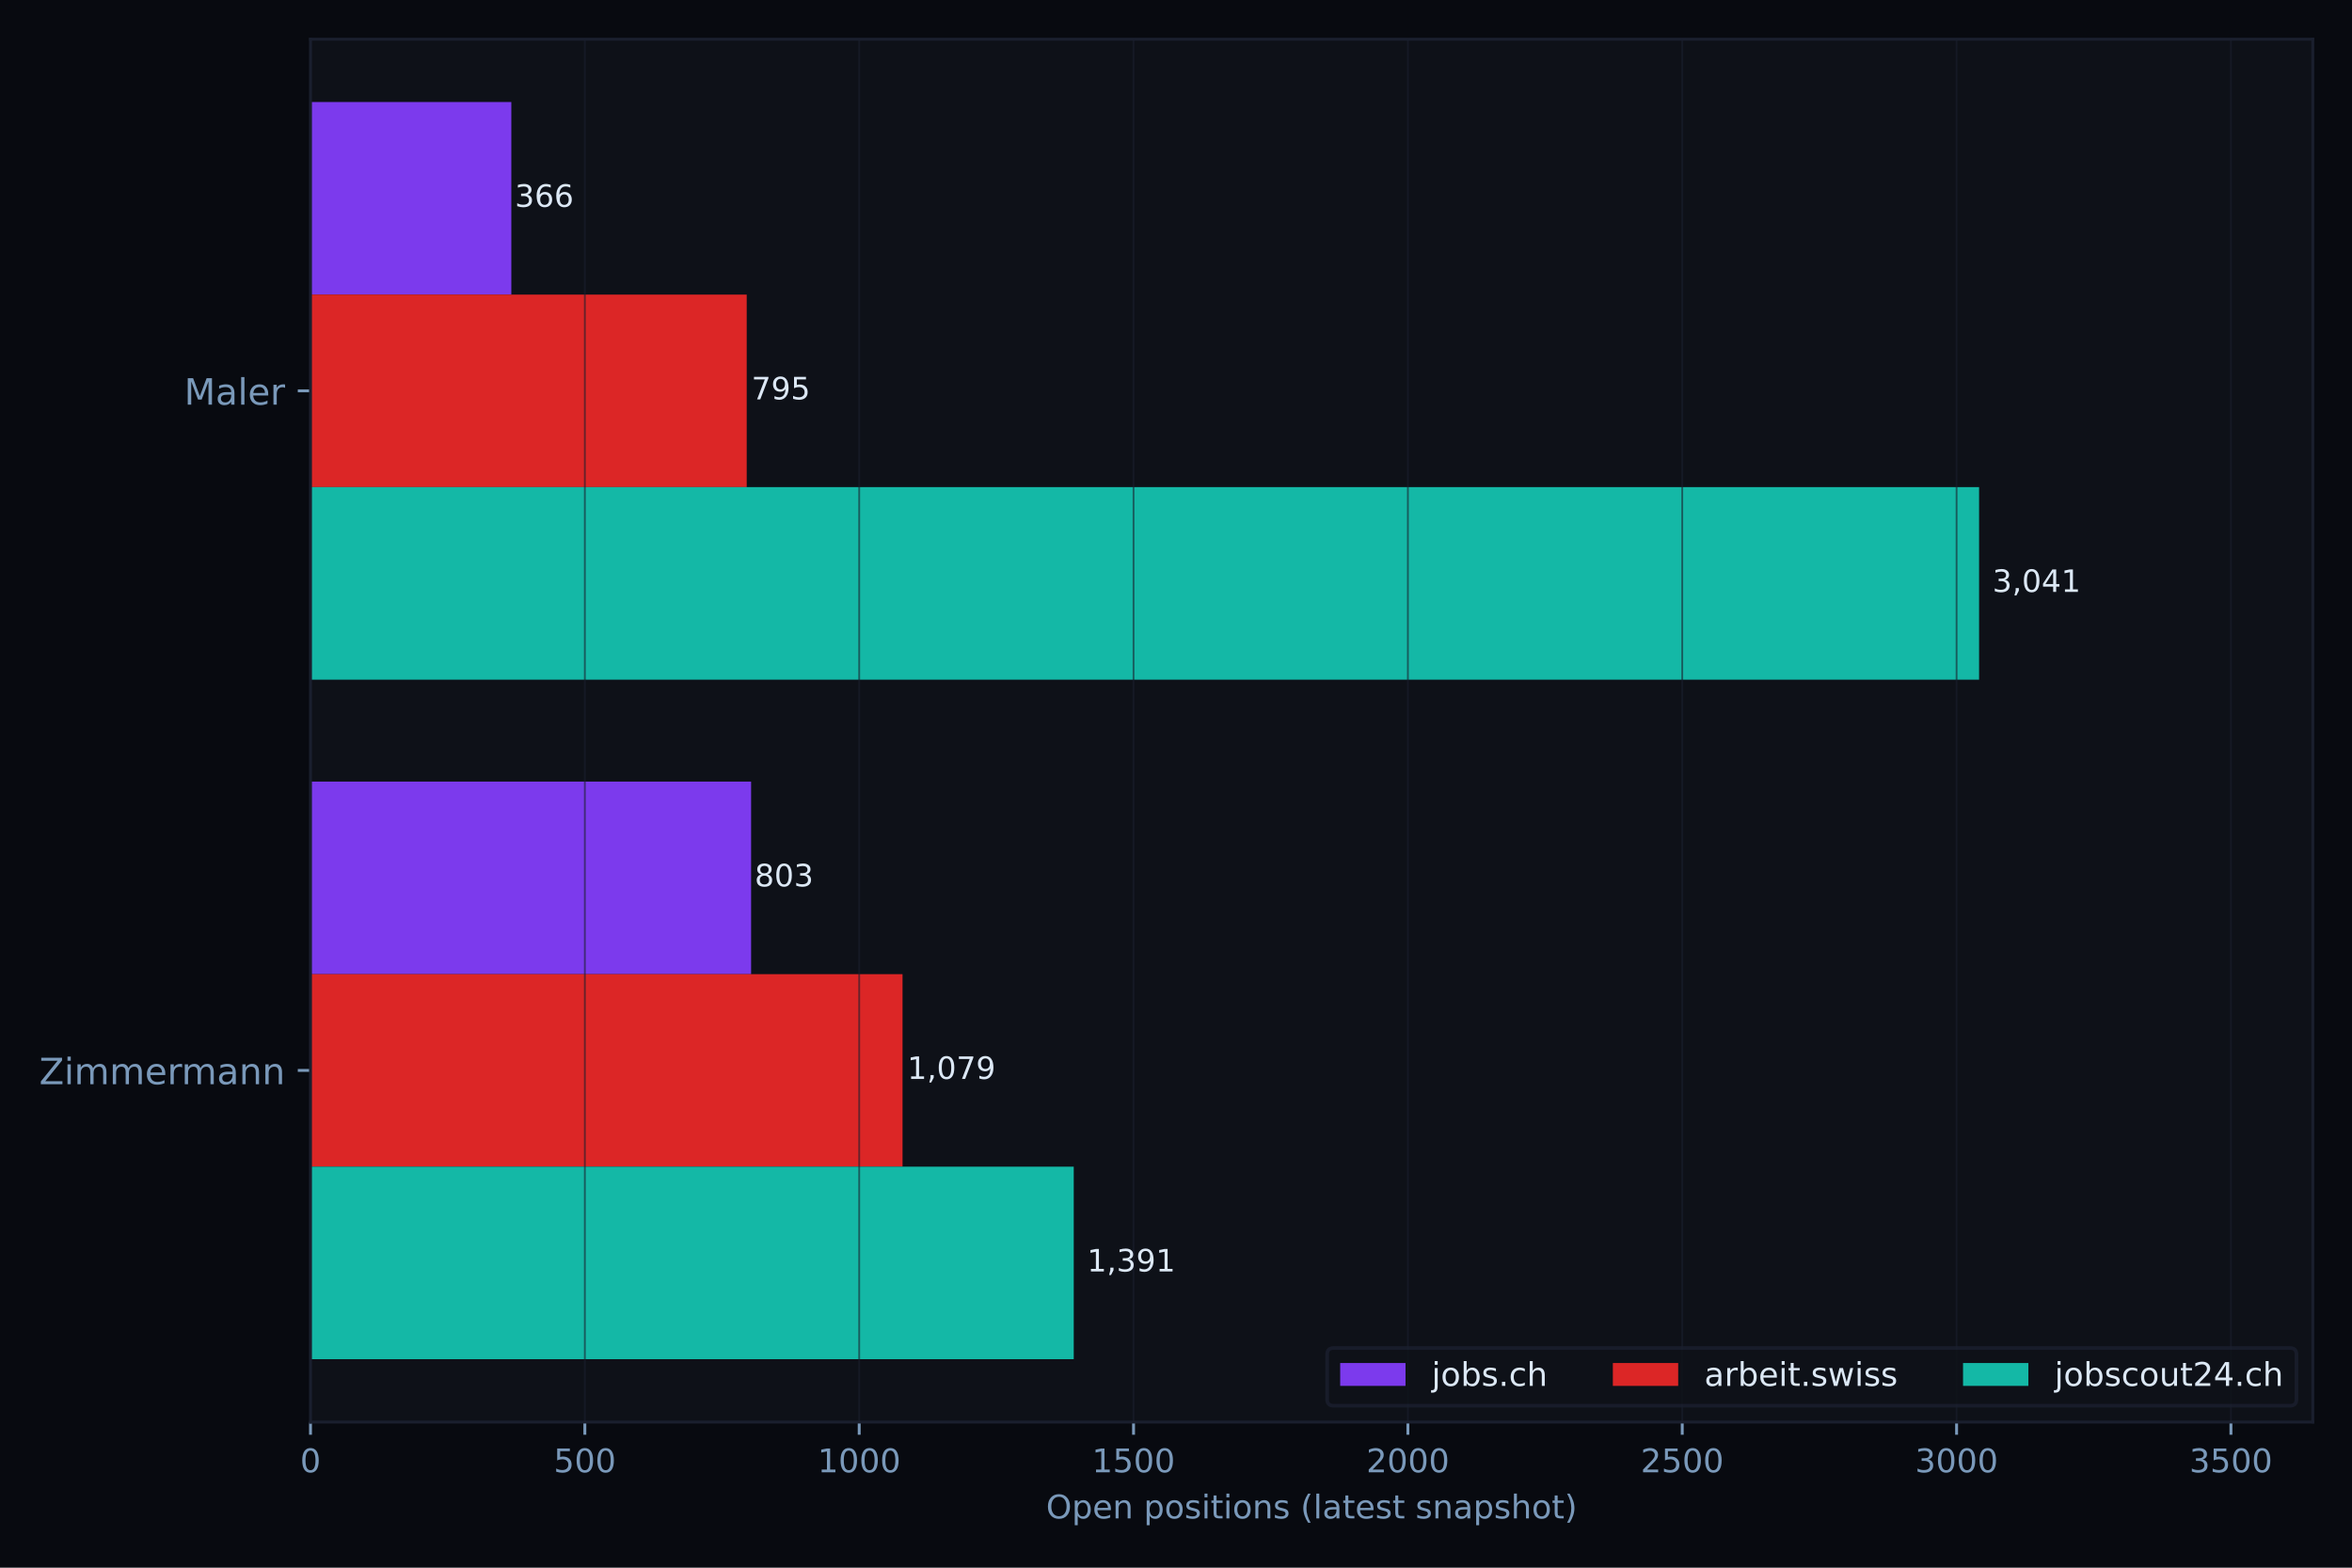
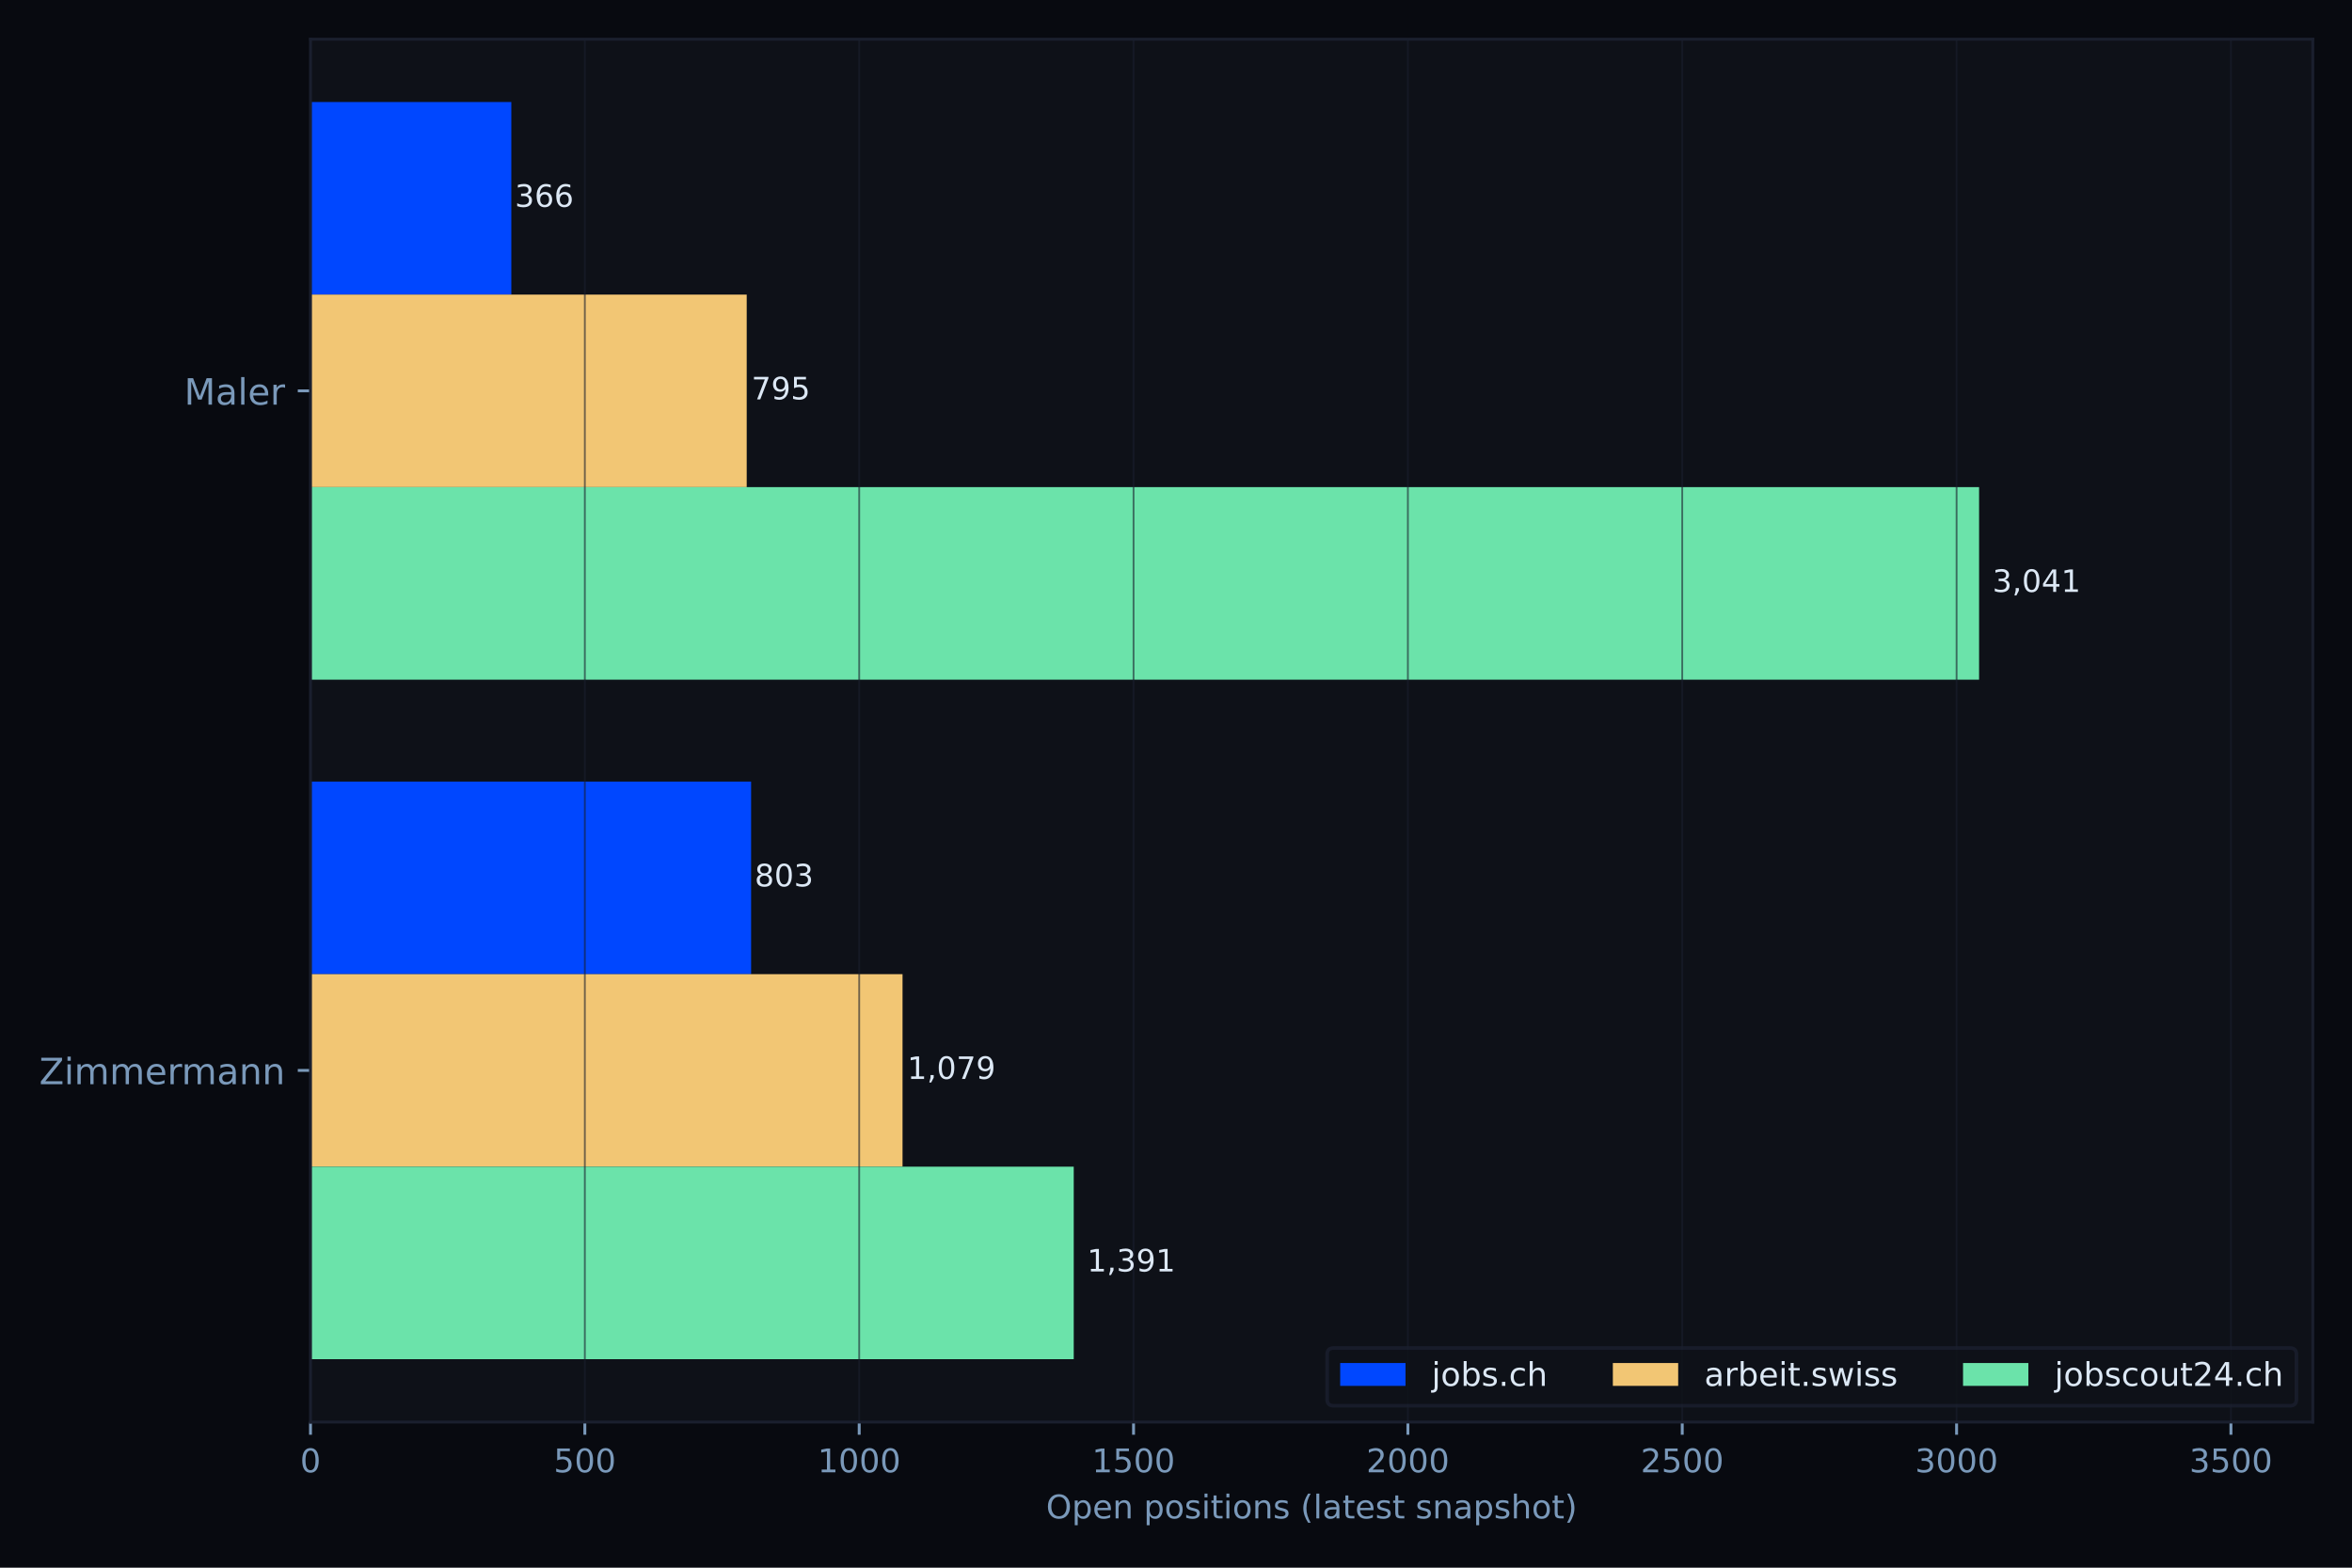
<svg xmlns="http://www.w3.org/2000/svg" xmlns:xlink="http://www.w3.org/1999/xlink" width="648pt" height="432pt" viewBox="0 0 648 432" version="1.1">
  <defs>
    <style type="text/css">*{stroke-linejoin: round; stroke-linecap: butt}</style>
  </defs>
  <g id="figure_1">
    <g id="patch_1">
      <path d="M 0 432  L 648 432  L 648 0  L 0 0  z " style="fill: #080a10" />
    </g>
    <g id="axes_1">
      <g id="patch_2">
        <path d="M 85.545 391.873  L 637.2 391.873  L 637.2 10.8  L 85.545 10.8  z " style="fill: #0e1118" />
      </g>
      <g id="patch_3">
-         <path d="M 85.545 28.121  L 140.874 28.121  L 140.874 81.178  L 85.545 81.178  z " clip-path="url(#p5564562293)" style="fill: #7c3aed" />
+         <path d="M 85.545 28.121  L 140.874 28.121  L 140.874 81.178  L 85.545 81.178  z " clip-path="url(#p5564562293)" style="fill: #0047ff" />
      </g>
      <g id="patch_4">
-         <path d="M 85.545 215.381  L 206.936 215.381  L 206.936 268.438  L 85.545 268.438  z " clip-path="url(#p5564562293)" style="fill: #7c3aed" />
+         <path d="M 85.545 215.381  L 206.936 215.381  L 206.936 268.438  L 85.545 268.438  z " clip-path="url(#p5564562293)" style="fill: #0047ff" />
      </g>
      <g id="patch_5">
-         <path d="M 85.545 81.178  L 205.727 81.178  L 205.727 134.235  L 85.545 134.235  z " clip-path="url(#p5564562293)" style="fill: #dc2626" />
+         <path d="M 85.545 81.178  L 205.727 81.178  L 205.727 134.235  L 85.545 134.235  z " clip-path="url(#p5564562293)" style="fill: #f2c674" />
      </g>
      <g id="patch_6">
-         <path d="M 85.545 268.438  L 248.659 268.438  L 248.659 321.494  L 85.545 321.494  z " clip-path="url(#p5564562293)" style="fill: #dc2626" />
+         <path d="M 85.545 268.438  L 248.659 268.438  L 248.659 321.494  L 85.545 321.494  z " clip-path="url(#p5564562293)" style="fill: #f2c674" />
      </g>
      <g id="patch_7">
-         <path d="M 85.545 134.235  L 545.258 134.235  L 545.258 187.292  L 85.545 187.292  z " clip-path="url(#p5564562293)" style="fill: #14b8a6" />
+         <path d="M 85.545 134.235  L 545.258 134.235  L 545.258 187.292  L 85.545 187.292  z " clip-path="url(#p5564562293)" style="fill: #6be3aa" />
      </g>
      <g id="patch_8">
-         <path d="M 85.545 321.494  L 295.825 321.494  L 295.825 374.551  L 85.545 374.551  z " clip-path="url(#p5564562293)" style="fill: #14b8a6" />
+         <path d="M 85.545 321.494  L 295.825 321.494  L 295.825 374.551  L 85.545 374.551  z " clip-path="url(#p5564562293)" style="fill: #6be3aa" />
      </g>
      <g id="matplotlib.axis_1">
        <g id="xtick_1">
          <g id="line2d_1">
            <path d="M 85.545 391.873  L 85.545 10.8  " clip-path="url(#p5564562293)" style="fill: none; stroke: #1a1f2e; stroke-opacity: 0.6; stroke-width: 0.5; stroke-linecap: square" />
          </g>
          <g id="line2d_2">
            <defs>
              <path id="mff3be124f5" d="M 0 0  L 0 3.5  " style="stroke: #7a99ba; stroke-width: 0.8" />
            </defs>
            <g>
              <use xlink:href="#mff3be124f5" x="85.545" y="391.873" style="fill: #7a99ba; stroke: #7a99ba; stroke-width: 0.8" />
            </g>
          </g>
          <g id="text_1">
            <g style="fill: #7a99ba" transform="translate(82.68233 405.7113) scale(0.09 -0.09)">
              <defs>
                <path id="DejaVuSans-30" d="M 2034 4250  Q 1547 4250 1301 3770  Q 1056 3291 1056 2328  Q 1056 1369 1301 889  Q 1547 409 2034 409  Q 2525 409 2770 889  Q 3016 1369 3016 2328  Q 3016 3291 2770 3770  Q 2525 4250 2034 4250  z M 2034 4750  Q 2819 4750 3233 4129  Q 3647 3509 3647 2328  Q 3647 1150 3233 529  Q 2819 -91 2034 -91  Q 1250 -91 836 529  Q 422 1150 422 2328  Q 422 3509 836 4129  Q 1250 4750 2034 4750  z " transform="scale(0.015625)" />
              </defs>
              <use xlink:href="#DejaVuSans-30" />
            </g>
          </g>
        </g>
        <g id="xtick_2">
          <g id="line2d_3">
            <path d="M 161.131 391.873  L 161.131 10.8  " clip-path="url(#p5564562293)" style="fill: none; stroke: #1a1f2e; stroke-opacity: 0.6; stroke-width: 0.5; stroke-linecap: square" />
          </g>
          <g id="line2d_4">
            <g>
              <use xlink:href="#mff3be124f5" x="161.131" y="391.873" style="fill: #7a99ba; stroke: #7a99ba; stroke-width: 0.8" />
            </g>
          </g>
          <g id="text_2">
            <g style="fill: #7a99ba" transform="translate(152.5418 405.7113) scale(0.09 -0.09)">
              <defs>
                <path id="DejaVuSans-35" d="M 691 4666  L 3169 4666  L 3169 4134  L 1269 4134  L 1269 2991  Q 1406 3038 1543 3061  Q 1681 3084 1819 3084  Q 2600 3084 3056 2656  Q 3513 2228 3513 1497  Q 3513 744 3044 326  Q 2575 -91 1722 -91  Q 1428 -91 1123 -41  Q 819 9 494 109  L 494 744  Q 775 591 1075 516  Q 1375 441 1709 441  Q 2250 441 2565 725  Q 2881 1009 2881 1497  Q 2881 1984 2565 2268  Q 2250 2553 1709 2553  Q 1456 2553 1204 2497  Q 953 2441 691 2322  L 691 4666  z " transform="scale(0.015625)" />
              </defs>
              <use xlink:href="#DejaVuSans-35" />
              <use xlink:href="#DejaVuSans-30" x="63.623" />
              <use xlink:href="#DejaVuSans-30" x="127.246" />
            </g>
          </g>
        </g>
        <g id="xtick_3">
          <g id="line2d_5">
            <path d="M 236.717 391.873  L 236.717 10.8  " clip-path="url(#p5564562293)" style="fill: none; stroke: #1a1f2e; stroke-opacity: 0.6; stroke-width: 0.5; stroke-linecap: square" />
          </g>
          <g id="line2d_6">
            <g>
              <use xlink:href="#mff3be124f5" x="236.717" y="391.873" style="fill: #7a99ba; stroke: #7a99ba; stroke-width: 0.8" />
            </g>
          </g>
          <g id="text_3">
            <g style="fill: #7a99ba" transform="translate(225.2643 405.7113) scale(0.09 -0.09)">
              <defs>
                <path id="DejaVuSans-31" d="M 794 531  L 1825 531  L 1825 4091  L 703 3866  L 703 4441  L 1819 4666  L 2450 4666  L 2450 531  L 3481 531  L 3481 0  L 794 0  L 794 531  z " transform="scale(0.015625)" />
              </defs>
              <use xlink:href="#DejaVuSans-31" />
              <use xlink:href="#DejaVuSans-30" x="63.623" />
              <use xlink:href="#DejaVuSans-30" x="127.246" />
              <use xlink:href="#DejaVuSans-30" x="190.869" />
            </g>
          </g>
        </g>
        <g id="xtick_4">
          <g id="line2d_7">
            <path d="M 312.303 391.873  L 312.303 10.8  " clip-path="url(#p5564562293)" style="fill: none; stroke: #1a1f2e; stroke-opacity: 0.6; stroke-width: 0.5; stroke-linecap: square" />
          </g>
          <g id="line2d_8">
            <g>
              <use xlink:href="#mff3be124f5" x="312.303" y="391.873" style="fill: #7a99ba; stroke: #7a99ba; stroke-width: 0.8" />
            </g>
          </g>
          <g id="text_4">
            <g style="fill: #7a99ba" transform="translate(300.85 405.7113) scale(0.09 -0.09)">
              <use xlink:href="#DejaVuSans-31" />
              <use xlink:href="#DejaVuSans-35" x="63.623" />
              <use xlink:href="#DejaVuSans-30" x="127.246" />
              <use xlink:href="#DejaVuSans-30" x="190.869" />
            </g>
          </g>
        </g>
        <g id="xtick_5">
          <g id="line2d_9">
            <path d="M 387.888 391.873  L 387.888 10.8  " clip-path="url(#p5564562293)" style="fill: none; stroke: #1a1f2e; stroke-opacity: 0.6; stroke-width: 0.5; stroke-linecap: square" />
          </g>
          <g id="line2d_10">
            <g>
              <use xlink:href="#mff3be124f5" x="387.888" y="391.873" style="fill: #7a99ba; stroke: #7a99ba; stroke-width: 0.8" />
            </g>
          </g>
          <g id="text_5">
            <g style="fill: #7a99ba" transform="translate(376.4357 405.7113) scale(0.09 -0.09)">
              <defs>
                <path id="DejaVuSans-32" d="M 1228 531  L 3431 531  L 3431 0  L 469 0  L 469 531  Q 828 903 1448 1529  Q 2069 2156 2228 2338  Q 2531 2678 2651 2914  Q 2772 3150 2772 3378  Q 2772 3750 2511 3984  Q 2250 4219 1831 4219  Q 1534 4219 1204 4116  Q 875 4013 500 3803  L 500 4441  Q 881 4594 1212 4672  Q 1544 4750 1819 4750  Q 2544 4750 2975 4387  Q 3406 4025 3406 3419  Q 3406 3131 3298 2873  Q 3191 2616 2906 2266  Q 2828 2175 2409 1742  Q 1991 1309 1228 531  z " transform="scale(0.015625)" />
              </defs>
              <use xlink:href="#DejaVuSans-32" />
              <use xlink:href="#DejaVuSans-30" x="63.623" />
              <use xlink:href="#DejaVuSans-30" x="127.246" />
              <use xlink:href="#DejaVuSans-30" x="190.869" />
            </g>
          </g>
        </g>
        <g id="xtick_6">
          <g id="line2d_11">
            <path d="M 463.474 391.873  L 463.474 10.8  " clip-path="url(#p5564562293)" style="fill: none; stroke: #1a1f2e; stroke-opacity: 0.6; stroke-width: 0.5; stroke-linecap: square" />
          </g>
          <g id="line2d_12">
            <g>
              <use xlink:href="#mff3be124f5" x="463.474" y="391.873" style="fill: #7a99ba; stroke: #7a99ba; stroke-width: 0.8" />
            </g>
          </g>
          <g id="text_6">
            <g style="fill: #7a99ba" transform="translate(452.0214 405.7113) scale(0.09 -0.09)">
              <use xlink:href="#DejaVuSans-32" />
              <use xlink:href="#DejaVuSans-35" x="63.623" />
              <use xlink:href="#DejaVuSans-30" x="127.246" />
              <use xlink:href="#DejaVuSans-30" x="190.869" />
            </g>
          </g>
        </g>
        <g id="xtick_7">
          <g id="line2d_13">
            <path d="M 539.06 391.873  L 539.06 10.8  " clip-path="url(#p5564562293)" style="fill: none; stroke: #1a1f2e; stroke-opacity: 0.6; stroke-width: 0.5; stroke-linecap: square" />
          </g>
          <g id="line2d_14">
            <g>
              <use xlink:href="#mff3be124f5" x="539.06" y="391.873" style="fill: #7a99ba; stroke: #7a99ba; stroke-width: 0.8" />
            </g>
          </g>
          <g id="text_7">
            <g style="fill: #7a99ba" transform="translate(527.607 405.7113) scale(0.09 -0.09)">
              <defs>
                <path id="DejaVuSans-33" d="M 2597 2516  Q 3050 2419 3304 2112  Q 3559 1806 3559 1356  Q 3559 666 3084 287  Q 2609 -91 1734 -91  Q 1441 -91 1130 -33  Q 819 25 488 141  L 488 750  Q 750 597 1062 519  Q 1375 441 1716 441  Q 2309 441 2620 675  Q 2931 909 2931 1356  Q 2931 1769 2642 2001  Q 2353 2234 1838 2234  L 1294 2234  L 1294 2753  L 1863 2753  Q 2328 2753 2575 2939  Q 2822 3125 2822 3475  Q 2822 3834 2567 4026  Q 2313 4219 1838 4219  Q 1578 4219 1281 4162  Q 984 4106 628 3988  L 628 4550  Q 988 4650 1302 4700  Q 1616 4750 1894 4750  Q 2613 4750 3031 4423  Q 3450 4097 3450 3541  Q 3450 3153 3228 2886  Q 3006 2619 2597 2516  z " transform="scale(0.015625)" />
              </defs>
              <use xlink:href="#DejaVuSans-33" />
              <use xlink:href="#DejaVuSans-30" x="63.623" />
              <use xlink:href="#DejaVuSans-30" x="127.246" />
              <use xlink:href="#DejaVuSans-30" x="190.869" />
            </g>
          </g>
        </g>
        <g id="xtick_8">
          <g id="line2d_15">
            <path d="M 614.645 391.873  L 614.645 10.8  " clip-path="url(#p5564562293)" style="fill: none; stroke: #1a1f2e; stroke-opacity: 0.6; stroke-width: 0.5; stroke-linecap: square" />
          </g>
          <g id="line2d_16">
            <g>
              <use xlink:href="#mff3be124f5" x="614.645" y="391.873" style="fill: #7a99ba; stroke: #7a99ba; stroke-width: 0.8" />
            </g>
          </g>
          <g id="text_8">
            <g style="fill: #7a99ba" transform="translate(603.1927 405.7113) scale(0.09 -0.09)">
              <use xlink:href="#DejaVuSans-33" />
              <use xlink:href="#DejaVuSans-35" x="63.623" />
              <use xlink:href="#DejaVuSans-30" x="127.246" />
              <use xlink:href="#DejaVuSans-30" x="190.869" />
            </g>
          </g>
        </g>
        <g id="text_9">
          <g style="fill: #7a99ba" transform="translate(288.2091 418.4216) scale(0.09 -0.09)">
            <defs>
              <path id="DejaVuSans-4f" d="M 2522 4238  Q 1834 4238 1429 3725  Q 1025 3213 1025 2328  Q 1025 1447 1429 934  Q 1834 422 2522 422  Q 3209 422 3611 934  Q 4013 1447 4013 2328  Q 4013 3213 3611 3725  Q 3209 4238 2522 4238  z M 2522 4750  Q 3503 4750 4090 4092  Q 4678 3434 4678 2328  Q 4678 1225 4090 567  Q 3503 -91 2522 -91  Q 1538 -91 948 565  Q 359 1222 359 2328  Q 359 3434 948 4092  Q 1538 4750 2522 4750  z " transform="scale(0.015625)" />
              <path id="DejaVuSans-70" d="M 1159 525  L 1159 -1331  L 581 -1331  L 581 3500  L 1159 3500  L 1159 2969  Q 1341 3281 1617 3432  Q 1894 3584 2278 3584  Q 2916 3584 3314 3078  Q 3713 2572 3713 1747  Q 3713 922 3314 415  Q 2916 -91 2278 -91  Q 1894 -91 1617 61  Q 1341 213 1159 525  z M 3116 1747  Q 3116 2381 2855 2742  Q 2594 3103 2138 3103  Q 1681 3103 1420 2742  Q 1159 2381 1159 1747  Q 1159 1113 1420 752  Q 1681 391 2138 391  Q 2594 391 2855 752  Q 3116 1113 3116 1747  z " transform="scale(0.015625)" />
              <path id="DejaVuSans-65" d="M 3597 1894  L 3597 1613  L 953 1613  Q 991 1019 1311 708  Q 1631 397 2203 397  Q 2534 397 2845 478  Q 3156 559 3463 722  L 3463 178  Q 3153 47 2828 -22  Q 2503 -91 2169 -91  Q 1331 -91 842 396  Q 353 884 353 1716  Q 353 2575 817 3079  Q 1281 3584 2069 3584  Q 2775 3584 3186 3129  Q 3597 2675 3597 1894  z M 3022 2063  Q 3016 2534 2758 2815  Q 2500 3097 2075 3097  Q 1594 3097 1305 2825  Q 1016 2553 972 2059  L 3022 2063  z " transform="scale(0.015625)" />
              <path id="DejaVuSans-6e" d="M 3513 2113  L 3513 0  L 2938 0  L 2938 2094  Q 2938 2591 2744 2837  Q 2550 3084 2163 3084  Q 1697 3084 1428 2787  Q 1159 2491 1159 1978  L 1159 0  L 581 0  L 581 3500  L 1159 3500  L 1159 2956  Q 1366 3272 1645 3428  Q 1925 3584 2291 3584  Q 2894 3584 3203 3211  Q 3513 2838 3513 2113  z " transform="scale(0.015625)" />
              <path id="DejaVuSans-20" transform="scale(0.015625)" />
              <path id="DejaVuSans-6f" d="M 1959 3097  Q 1497 3097 1228 2736  Q 959 2375 959 1747  Q 959 1119 1226 758  Q 1494 397 1959 397  Q 2419 397 2687 759  Q 2956 1122 2956 1747  Q 2956 2369 2687 2733  Q 2419 3097 1959 3097  z M 1959 3584  Q 2709 3584 3137 3096  Q 3566 2609 3566 1747  Q 3566 888 3137 398  Q 2709 -91 1959 -91  Q 1206 -91 779 398  Q 353 888 353 1747  Q 353 2609 779 3096  Q 1206 3584 1959 3584  z " transform="scale(0.015625)" />
              <path id="DejaVuSans-73" d="M 2834 3397  L 2834 2853  Q 2591 2978 2328 3040  Q 2066 3103 1784 3103  Q 1356 3103 1142 2972  Q 928 2841 928 2578  Q 928 2378 1081 2264  Q 1234 2150 1697 2047  L 1894 2003  Q 2506 1872 2764 1633  Q 3022 1394 3022 966  Q 3022 478 2636 193  Q 2250 -91 1575 -91  Q 1294 -91 989 -36  Q 684 19 347 128  L 347 722  Q 666 556 975 473  Q 1284 391 1588 391  Q 1994 391 2212 530  Q 2431 669 2431 922  Q 2431 1156 2273 1281  Q 2116 1406 1581 1522  L 1381 1569  Q 847 1681 609 1914  Q 372 2147 372 2553  Q 372 3047 722 3315  Q 1072 3584 1716 3584  Q 2034 3584 2315 3537  Q 2597 3491 2834 3397  z " transform="scale(0.015625)" />
              <path id="DejaVuSans-69" d="M 603 3500  L 1178 3500  L 1178 0  L 603 0  L 603 3500  z M 603 4863  L 1178 4863  L 1178 4134  L 603 4134  L 603 4863  z " transform="scale(0.015625)" />
              <path id="DejaVuSans-74" d="M 1172 4494  L 1172 3500  L 2356 3500  L 2356 3053  L 1172 3053  L 1172 1153  Q 1172 725 1289 603  Q 1406 481 1766 481  L 2356 481  L 2356 0  L 1766 0  Q 1100 0 847 248  Q 594 497 594 1153  L 594 3053  L 172 3053  L 172 3500  L 594 3500  L 594 4494  L 1172 4494  z " transform="scale(0.015625)" />
              <path id="DejaVuSans-28" d="M 1984 4856  Q 1566 4138 1362 3434  Q 1159 2731 1159 2009  Q 1159 1288 1364 580  Q 1569 -128 1984 -844  L 1484 -844  Q 1016 -109 783 600  Q 550 1309 550 2009  Q 550 2706 781 3412  Q 1013 4119 1484 4856  L 1984 4856  z " transform="scale(0.015625)" />
              <path id="DejaVuSans-6c" d="M 603 4863  L 1178 4863  L 1178 0  L 603 0  L 603 4863  z " transform="scale(0.015625)" />
              <path id="DejaVuSans-61" d="M 2194 1759  Q 1497 1759 1228 1600  Q 959 1441 959 1056  Q 959 750 1161 570  Q 1363 391 1709 391  Q 2188 391 2477 730  Q 2766 1069 2766 1631  L 2766 1759  L 2194 1759  z M 3341 1997  L 3341 0  L 2766 0  L 2766 531  Q 2569 213 2275 61  Q 1981 -91 1556 -91  Q 1019 -91 701 211  Q 384 513 384 1019  Q 384 1609 779 1909  Q 1175 2209 1959 2209  L 2766 2209  L 2766 2266  Q 2766 2663 2505 2880  Q 2244 3097 1772 3097  Q 1472 3097 1187 3025  Q 903 2953 641 2809  L 641 3341  Q 956 3463 1253 3523  Q 1550 3584 1831 3584  Q 2591 3584 2966 3190  Q 3341 2797 3341 1997  z " transform="scale(0.015625)" />
              <path id="DejaVuSans-68" d="M 3513 2113  L 3513 0  L 2938 0  L 2938 2094  Q 2938 2591 2744 2837  Q 2550 3084 2163 3084  Q 1697 3084 1428 2787  Q 1159 2491 1159 1978  L 1159 0  L 581 0  L 581 4863  L 1159 4863  L 1159 2956  Q 1366 3272 1645 3428  Q 1925 3584 2291 3584  Q 2894 3584 3203 3211  Q 3513 2838 3513 2113  z " transform="scale(0.015625)" />
              <path id="DejaVuSans-29" d="M 513 4856  L 1013 4856  Q 1481 4119 1714 3412  Q 1947 2706 1947 2009  Q 1947 1309 1714 600  Q 1481 -109 1013 -844  L 513 -844  Q 928 -128 1133 580  Q 1338 1288 1338 2009  Q 1338 2731 1133 3434  Q 928 4138 513 4856  z " transform="scale(0.015625)" />
            </defs>
            <use xlink:href="#DejaVuSans-4f" />
            <use xlink:href="#DejaVuSans-70" x="78.711" />
            <use xlink:href="#DejaVuSans-65" x="142.188" />
            <use xlink:href="#DejaVuSans-6e" x="203.711" />
            <use xlink:href="#DejaVuSans-20" x="267.09" />
            <use xlink:href="#DejaVuSans-70" x="298.877" />
            <use xlink:href="#DejaVuSans-6f" x="362.354" />
            <use xlink:href="#DejaVuSans-73" x="423.535" />
            <use xlink:href="#DejaVuSans-69" x="475.635" />
            <use xlink:href="#DejaVuSans-74" x="503.418" />
            <use xlink:href="#DejaVuSans-69" x="542.627" />
            <use xlink:href="#DejaVuSans-6f" x="570.41" />
            <use xlink:href="#DejaVuSans-6e" x="631.592" />
            <use xlink:href="#DejaVuSans-73" x="694.971" />
            <use xlink:href="#DejaVuSans-20" x="747.07" />
            <use xlink:href="#DejaVuSans-28" x="778.857" />
            <use xlink:href="#DejaVuSans-6c" x="817.871" />
            <use xlink:href="#DejaVuSans-61" x="845.654" />
            <use xlink:href="#DejaVuSans-74" x="906.934" />
            <use xlink:href="#DejaVuSans-65" x="946.143" />
            <use xlink:href="#DejaVuSans-73" x="1007.666" />
            <use xlink:href="#DejaVuSans-74" x="1059.766" />
            <use xlink:href="#DejaVuSans-20" x="1098.975" />
            <use xlink:href="#DejaVuSans-73" x="1130.762" />
            <use xlink:href="#DejaVuSans-6e" x="1182.861" />
            <use xlink:href="#DejaVuSans-61" x="1246.24" />
            <use xlink:href="#DejaVuSans-70" x="1307.52" />
            <use xlink:href="#DejaVuSans-73" x="1370.996" />
            <use xlink:href="#DejaVuSans-68" x="1423.096" />
            <use xlink:href="#DejaVuSans-6f" x="1486.475" />
            <use xlink:href="#DejaVuSans-74" x="1547.656" />
            <use xlink:href="#DejaVuSans-29" x="1586.865" />
          </g>
        </g>
      </g>
      <g id="matplotlib.axis_2">
        <g id="ytick_1">
          <g id="line2d_17">
            <defs>
              <path id="mdf66c61492" d="M 0 0  L -3.5 0  " style="stroke: #7a99ba; stroke-width: 0.8" />
            </defs>
            <g>
              <use xlink:href="#mdf66c61492" x="85.545" y="107.707" style="fill: #7a99ba; stroke: #7a99ba; stroke-width: 0.8" />
            </g>
          </g>
          <g id="text_10">
            <g style="fill: #7a99ba" transform="translate(50.74702 111.5059) scale(0.1 -0.1)">
              <defs>
                <path id="DejaVuSans-4d" d="M 628 4666  L 1569 4666  L 2759 1491  L 3956 4666  L 4897 4666  L 4897 0  L 4281 0  L 4281 4097  L 3078 897  L 2444 897  L 1241 4097  L 1241 0  L 628 0  L 628 4666  z " transform="scale(0.015625)" />
                <path id="DejaVuSans-72" d="M 2631 2963  Q 2534 3019 2420 3045  Q 2306 3072 2169 3072  Q 1681 3072 1420 2755  Q 1159 2438 1159 1844  L 1159 0  L 581 0  L 581 3500  L 1159 3500  L 1159 2956  Q 1341 3275 1631 3429  Q 1922 3584 2338 3584  Q 2397 3584 2469 3576  Q 2541 3569 2628 3553  L 2631 2963  z " transform="scale(0.015625)" />
              </defs>
              <use xlink:href="#DejaVuSans-4d" />
              <use xlink:href="#DejaVuSans-61" x="86.279" />
              <use xlink:href="#DejaVuSans-6c" x="147.559" />
              <use xlink:href="#DejaVuSans-65" x="175.342" />
              <use xlink:href="#DejaVuSans-72" x="236.865" />
            </g>
          </g>
        </g>
        <g id="ytick_2">
          <g id="line2d_18">
            <g>
              <use xlink:href="#mdf66c61492" x="85.545" y="294.966" style="fill: #7a99ba; stroke: #7a99ba; stroke-width: 0.8" />
            </g>
          </g>
          <g id="text_11">
            <g style="fill: #7a99ba" transform="translate(10.80327 298.7652) scale(0.1 -0.1)">
              <defs>
                <path id="DejaVuSans-5a" d="M 359 4666  L 4025 4666  L 4025 4184  L 1075 531  L 4097 531  L 4097 0  L 288 0  L 288 481  L 3238 4134  L 359 4134  L 359 4666  z " transform="scale(0.015625)" />
                <path id="DejaVuSans-6d" d="M 3328 2828  Q 3544 3216 3844 3400  Q 4144 3584 4550 3584  Q 5097 3584 5394 3201  Q 5691 2819 5691 2113  L 5691 0  L 5113 0  L 5113 2094  Q 5113 2597 4934 2840  Q 4756 3084 4391 3084  Q 3944 3084 3684 2787  Q 3425 2491 3425 1978  L 3425 0  L 2847 0  L 2847 2094  Q 2847 2600 2669 2842  Q 2491 3084 2119 3084  Q 1678 3084 1418 2786  Q 1159 2488 1159 1978  L 1159 0  L 581 0  L 581 3500  L 1159 3500  L 1159 2956  Q 1356 3278 1631 3431  Q 1906 3584 2284 3584  Q 2666 3584 2933 3390  Q 3200 3197 3328 2828  z " transform="scale(0.015625)" />
              </defs>
              <use xlink:href="#DejaVuSans-5a" />
              <use xlink:href="#DejaVuSans-69" x="68.506" />
              <use xlink:href="#DejaVuSans-6d" x="96.289" />
              <use xlink:href="#DejaVuSans-6d" x="193.701" />
              <use xlink:href="#DejaVuSans-65" x="291.113" />
              <use xlink:href="#DejaVuSans-72" x="352.637" />
              <use xlink:href="#DejaVuSans-6d" x="392" />
              <use xlink:href="#DejaVuSans-61" x="489.412" />
              <use xlink:href="#DejaVuSans-6e" x="550.691" />
              <use xlink:href="#DejaVuSans-6e" x="614.07" />
            </g>
          </g>
        </g>
      </g>
      <g id="patch_9">
        <path d="M 85.545 391.873  L 85.545 10.8  " style="fill: none; stroke: #1a1f2e; stroke-width: 0.8; stroke-linejoin: miter; stroke-linecap: square" />
      </g>
      <g id="patch_10">
        <path d="M 637.2 391.873  L 637.2 10.8  " style="fill: none; stroke: #1a1f2e; stroke-width: 0.8; stroke-linejoin: miter; stroke-linecap: square" />
      </g>
      <g id="patch_11">
        <path d="M 85.545 391.873  L 637.2 391.873  " style="fill: none; stroke: #1a1f2e; stroke-width: 0.8; stroke-linejoin: miter; stroke-linecap: square" />
      </g>
      <g id="patch_12">
        <path d="M 85.545 10.8  L 637.2 10.8  " style="fill: none; stroke: #1a1f2e; stroke-width: 0.8; stroke-linejoin: miter; stroke-linecap: square" />
      </g>
      <g id="text_12">
        <g style="fill: #dce8f5" transform="translate(141.8453 56.99536) scale(0.085 -0.085)">
          <defs>
            <path id="DejaVuSans-36" d="M 2113 2584  Q 1688 2584 1439 2293  Q 1191 2003 1191 1497  Q 1191 994 1439 701  Q 1688 409 2113 409  Q 2538 409 2786 701  Q 3034 994 3034 1497  Q 3034 2003 2786 2293  Q 2538 2584 2113 2584  z M 3366 4563  L 3366 3988  Q 3128 4100 2886 4159  Q 2644 4219 2406 4219  Q 1781 4219 1451 3797  Q 1122 3375 1075 2522  Q 1259 2794 1537 2939  Q 1816 3084 2150 3084  Q 2853 3084 3261 2657  Q 3669 2231 3669 1497  Q 3669 778 3244 343  Q 2819 -91 2113 -91  Q 1303 -91 875 529  Q 447 1150 447 2328  Q 447 3434 972 4092  Q 1497 4750 2381 4750  Q 2619 4750 2861 4703  Q 3103 4656 3366 4563  z " transform="scale(0.015625)" />
          </defs>
          <use xlink:href="#DejaVuSans-33" />
          <use xlink:href="#DejaVuSans-36" x="63.623" />
          <use xlink:href="#DejaVuSans-36" x="127.246" />
        </g>
      </g>
      <g id="text_13">
        <g style="fill: #dce8f5" transform="translate(207.9072 244.2547) scale(0.085 -0.085)">
          <defs>
            <path id="DejaVuSans-38" d="M 2034 2216  Q 1584 2216 1326 1975  Q 1069 1734 1069 1313  Q 1069 891 1326 650  Q 1584 409 2034 409  Q 2484 409 2743 651  Q 3003 894 3003 1313  Q 3003 1734 2745 1975  Q 2488 2216 2034 2216  z M 1403 2484  Q 997 2584 770 2862  Q 544 3141 544 3541  Q 544 4100 942 4425  Q 1341 4750 2034 4750  Q 2731 4750 3128 4425  Q 3525 4100 3525 3541  Q 3525 3141 3298 2862  Q 3072 2584 2669 2484  Q 3125 2378 3379 2068  Q 3634 1759 3634 1313  Q 3634 634 3220 271  Q 2806 -91 2034 -91  Q 1263 -91 848 271  Q 434 634 434 1313  Q 434 1759 690 2068  Q 947 2378 1403 2484  z M 1172 3481  Q 1172 3119 1398 2916  Q 1625 2713 2034 2713  Q 2441 2713 2670 2916  Q 2900 3119 2900 3481  Q 2900 3844 2670 4047  Q 2441 4250 2034 4250  Q 1625 4250 1398 4047  Q 1172 3844 1172 3481  z " transform="scale(0.015625)" />
          </defs>
          <use xlink:href="#DejaVuSans-38" />
          <use xlink:href="#DejaVuSans-30" x="63.623" />
          <use xlink:href="#DejaVuSans-33" x="127.246" />
        </g>
      </g>
      <g id="text_14">
        <g style="fill: #dce8f5" transform="translate(207.0316 110.0522) scale(0.085 -0.085)">
          <defs>
            <path id="DejaVuSans-37" d="M 525 4666  L 3525 4666  L 3525 4397  L 1831 0  L 1172 0  L 2766 4134  L 525 4134  L 525 4666  z " transform="scale(0.015625)" />
            <path id="DejaVuSans-39" d="M 703 97  L 703 672  Q 941 559 1184 500  Q 1428 441 1663 441  Q 2288 441 2617 861  Q 2947 1281 2994 2138  Q 2813 1869 2534 1725  Q 2256 1581 1919 1581  Q 1219 1581 811 2004  Q 403 2428 403 3163  Q 403 3881 828 4315  Q 1253 4750 1959 4750  Q 2769 4750 3195 4129  Q 3622 3509 3622 2328  Q 3622 1225 3098 567  Q 2575 -91 1691 -91  Q 1453 -91 1209 -44  Q 966 3 703 97  z M 1959 2075  Q 2384 2075 2632 2365  Q 2881 2656 2881 3163  Q 2881 3666 2632 3958  Q 2384 4250 1959 4250  Q 1534 4250 1286 3958  Q 1038 3666 1038 3163  Q 1038 2656 1286 2365  Q 1534 2075 1959 2075  z " transform="scale(0.015625)" />
          </defs>
          <use xlink:href="#DejaVuSans-37" />
          <use xlink:href="#DejaVuSans-39" x="63.623" />
          <use xlink:href="#DejaVuSans-35" x="127.246" />
        </g>
      </g>
      <g id="text_15">
        <g style="fill: #dce8f5" transform="translate(249.9643 297.3115) scale(0.085 -0.085)">
          <defs>
            <path id="DejaVuSans-2c" d="M 750 794  L 1409 794  L 1409 256  L 897 -744  L 494 -744  L 750 256  L 750 794  z " transform="scale(0.015625)" />
          </defs>
          <use xlink:href="#DejaVuSans-31" />
          <use xlink:href="#DejaVuSans-2c" x="63.623" />
          <use xlink:href="#DejaVuSans-30" x="95.41" />
          <use xlink:href="#DejaVuSans-37" x="159.033" />
          <use xlink:href="#DejaVuSans-39" x="222.656" />
        </g>
      </g>
      <g id="text_16">
        <g style="fill: #dce8f5" transform="translate(548.9353 163.109) scale(0.085 -0.085)">
          <defs>
            <path id="DejaVuSans-34" d="M 2419 4116  L 825 1625  L 2419 1625  L 2419 4116  z M 2253 4666  L 3047 4666  L 3047 1625  L 3713 1625  L 3713 1100  L 3047 1100  L 3047 0  L 2419 0  L 2419 1100  L 313 1100  L 313 1709  L 2253 4666  z " transform="scale(0.015625)" />
          </defs>
          <use xlink:href="#DejaVuSans-33" />
          <use xlink:href="#DejaVuSans-2c" x="63.623" />
          <use xlink:href="#DejaVuSans-30" x="95.41" />
          <use xlink:href="#DejaVuSans-34" x="159.033" />
          <use xlink:href="#DejaVuSans-31" x="222.656" />
        </g>
      </g>
      <g id="text_17">
        <g style="fill: #dce8f5" transform="translate(299.5025 350.3683) scale(0.085 -0.085)">
          <use xlink:href="#DejaVuSans-31" />
          <use xlink:href="#DejaVuSans-2c" x="63.623" />
          <use xlink:href="#DejaVuSans-33" x="95.41" />
          <use xlink:href="#DejaVuSans-39" x="159.033" />
          <use xlink:href="#DejaVuSans-31" x="222.656" />
        </g>
      </g>
      <g id="legend_1">
        <g id="patch_13">
          <path d="M 367.435 387.373  L 630.9 387.373  Q 632.7 387.373 632.7 385.573  L 632.7 373.262  Q 632.7 371.462 630.9 371.462  L 367.435 371.462  Q 365.635 371.462 365.635 373.262  L 365.635 385.573  Q 365.635 387.373 367.435 387.373  z " style="fill: #0e1118; opacity: 0.8; stroke: #1a1f2e; stroke-linejoin: miter" />
        </g>
        <g id="patch_14">
-           <path d="M 369.235 381.901  L 387.235 381.901  L 387.235 375.601  L 369.235 375.601  z " style="fill: #7c3aed" />
+           <path d="M 369.235 381.901  L 387.235 381.901  L 387.235 375.601  L 369.235 375.601  z " style="fill: #0047ff" />
        </g>
        <g id="text_18">
          <g style="fill: #dce8f5" transform="translate(394.4348 381.901) scale(0.09 -0.09)">
            <defs>
              <path id="DejaVuSans-6a" d="M 603 3500  L 1178 3500  L 1178 -63  Q 1178 -731 923 -1031  Q 669 -1331 103 -1331  L -116 -1331  L -116 -844  L 38 -844  Q 366 -844 484 -692  Q 603 -541 603 -63  L 603 3500  z M 603 4863  L 1178 4863  L 1178 4134  L 603 4134  L 603 4863  z " transform="scale(0.015625)" />
              <path id="DejaVuSans-62" d="M 3116 1747  Q 3116 2381 2855 2742  Q 2594 3103 2138 3103  Q 1681 3103 1420 2742  Q 1159 2381 1159 1747  Q 1159 1113 1420 752  Q 1681 391 2138 391  Q 2594 391 2855 752  Q 3116 1113 3116 1747  z M 1159 2969  Q 1341 3281 1617 3432  Q 1894 3584 2278 3584  Q 2916 3584 3314 3078  Q 3713 2572 3713 1747  Q 3713 922 3314 415  Q 2916 -91 2278 -91  Q 1894 -91 1617 61  Q 1341 213 1159 525  L 1159 0  L 581 0  L 581 4863  L 1159 4863  L 1159 2969  z " transform="scale(0.015625)" />
              <path id="DejaVuSans-2e" d="M 684 794  L 1344 794  L 1344 0  L 684 0  L 684 794  z " transform="scale(0.015625)" />
              <path id="DejaVuSans-63" d="M 3122 3366  L 3122 2828  Q 2878 2963 2633 3030  Q 2388 3097 2138 3097  Q 1578 3097 1268 2742  Q 959 2388 959 1747  Q 959 1106 1268 751  Q 1578 397 2138 397  Q 2388 397 2633 464  Q 2878 531 3122 666  L 3122 134  Q 2881 22 2623 -34  Q 2366 -91 2075 -91  Q 1284 -91 818 406  Q 353 903 353 1747  Q 353 2603 823 3093  Q 1294 3584 2113 3584  Q 2378 3584 2631 3529  Q 2884 3475 3122 3366  z " transform="scale(0.015625)" />
            </defs>
            <use xlink:href="#DejaVuSans-6a" />
            <use xlink:href="#DejaVuSans-6f" x="27.783" />
            <use xlink:href="#DejaVuSans-62" x="88.965" />
            <use xlink:href="#DejaVuSans-73" x="152.441" />
            <use xlink:href="#DejaVuSans-2e" x="204.541" />
            <use xlink:href="#DejaVuSans-63" x="236.328" />
            <use xlink:href="#DejaVuSans-68" x="291.309" />
          </g>
        </g>
        <g id="patch_15">
-           <path d="M 444.357 381.901  L 462.357 381.901  L 462.357 375.601  L 444.357 375.601  z " style="fill: #dc2626" />
+           <path d="M 444.357 381.901  L 462.357 381.901  L 462.357 375.601  L 444.357 375.601  z " style="fill: #f2c674" />
        </g>
        <g id="text_19">
          <g style="fill: #dce8f5" transform="translate(469.5567 381.901) scale(0.09 -0.09)">
            <defs>
              <path id="DejaVuSans-77" d="M 269 3500  L 844 3500  L 1563 769  L 2278 3500  L 2956 3500  L 3675 769  L 4391 3500  L 4966 3500  L 4050 0  L 3372 0  L 2619 2869  L 1863 0  L 1184 0  L 269 3500  z " transform="scale(0.015625)" />
            </defs>
            <use xlink:href="#DejaVuSans-61" />
            <use xlink:href="#DejaVuSans-72" x="61.279" />
            <use xlink:href="#DejaVuSans-62" x="102.393" />
            <use xlink:href="#DejaVuSans-65" x="165.869" />
            <use xlink:href="#DejaVuSans-69" x="227.393" />
            <use xlink:href="#DejaVuSans-74" x="255.176" />
            <use xlink:href="#DejaVuSans-2e" x="294.385" />
            <use xlink:href="#DejaVuSans-73" x="326.172" />
            <use xlink:href="#DejaVuSans-77" x="378.271" />
            <use xlink:href="#DejaVuSans-69" x="460.059" />
            <use xlink:href="#DejaVuSans-73" x="487.842" />
            <use xlink:href="#DejaVuSans-73" x="539.941" />
          </g>
        </g>
        <g id="patch_16">
-           <path d="M 540.838 381.901  L 558.838 381.901  L 558.838 375.601  L 540.838 375.601  z " style="fill: #14b8a6" />
+           <path d="M 540.838 381.901  L 558.838 381.901  L 558.838 375.601  L 540.838 375.601  z " style="fill: #6be3aa" />
        </g>
        <g id="text_20">
          <g style="fill: #dce8f5" transform="translate(566.0381 381.901) scale(0.09 -0.09)">
            <defs>
              <path id="DejaVuSans-75" d="M 544 1381  L 544 3500  L 1119 3500  L 1119 1403  Q 1119 906 1312 657  Q 1506 409 1894 409  Q 2359 409 2629 706  Q 2900 1003 2900 1516  L 2900 3500  L 3475 3500  L 3475 0  L 2900 0  L 2900 538  Q 2691 219 2414 64  Q 2138 -91 1772 -91  Q 1169 -91 856 284  Q 544 659 544 1381  z M 1991 3584  L 1991 3584  z " transform="scale(0.015625)" />
            </defs>
            <use xlink:href="#DejaVuSans-6a" />
            <use xlink:href="#DejaVuSans-6f" x="27.783" />
            <use xlink:href="#DejaVuSans-62" x="88.965" />
            <use xlink:href="#DejaVuSans-73" x="152.441" />
            <use xlink:href="#DejaVuSans-63" x="204.541" />
            <use xlink:href="#DejaVuSans-6f" x="259.521" />
            <use xlink:href="#DejaVuSans-75" x="320.703" />
            <use xlink:href="#DejaVuSans-74" x="384.082" />
            <use xlink:href="#DejaVuSans-32" x="423.291" />
            <use xlink:href="#DejaVuSans-34" x="486.914" />
            <use xlink:href="#DejaVuSans-2e" x="550.537" />
            <use xlink:href="#DejaVuSans-63" x="582.324" />
            <use xlink:href="#DejaVuSans-68" x="637.305" />
          </g>
        </g>
      </g>
    </g>
  </g>
  <defs>
    <clipPath id="p5564562293">
      <rect x="85.545" y="10.8" width="551.655" height="381.073" />
    </clipPath>
  </defs>
</svg>
